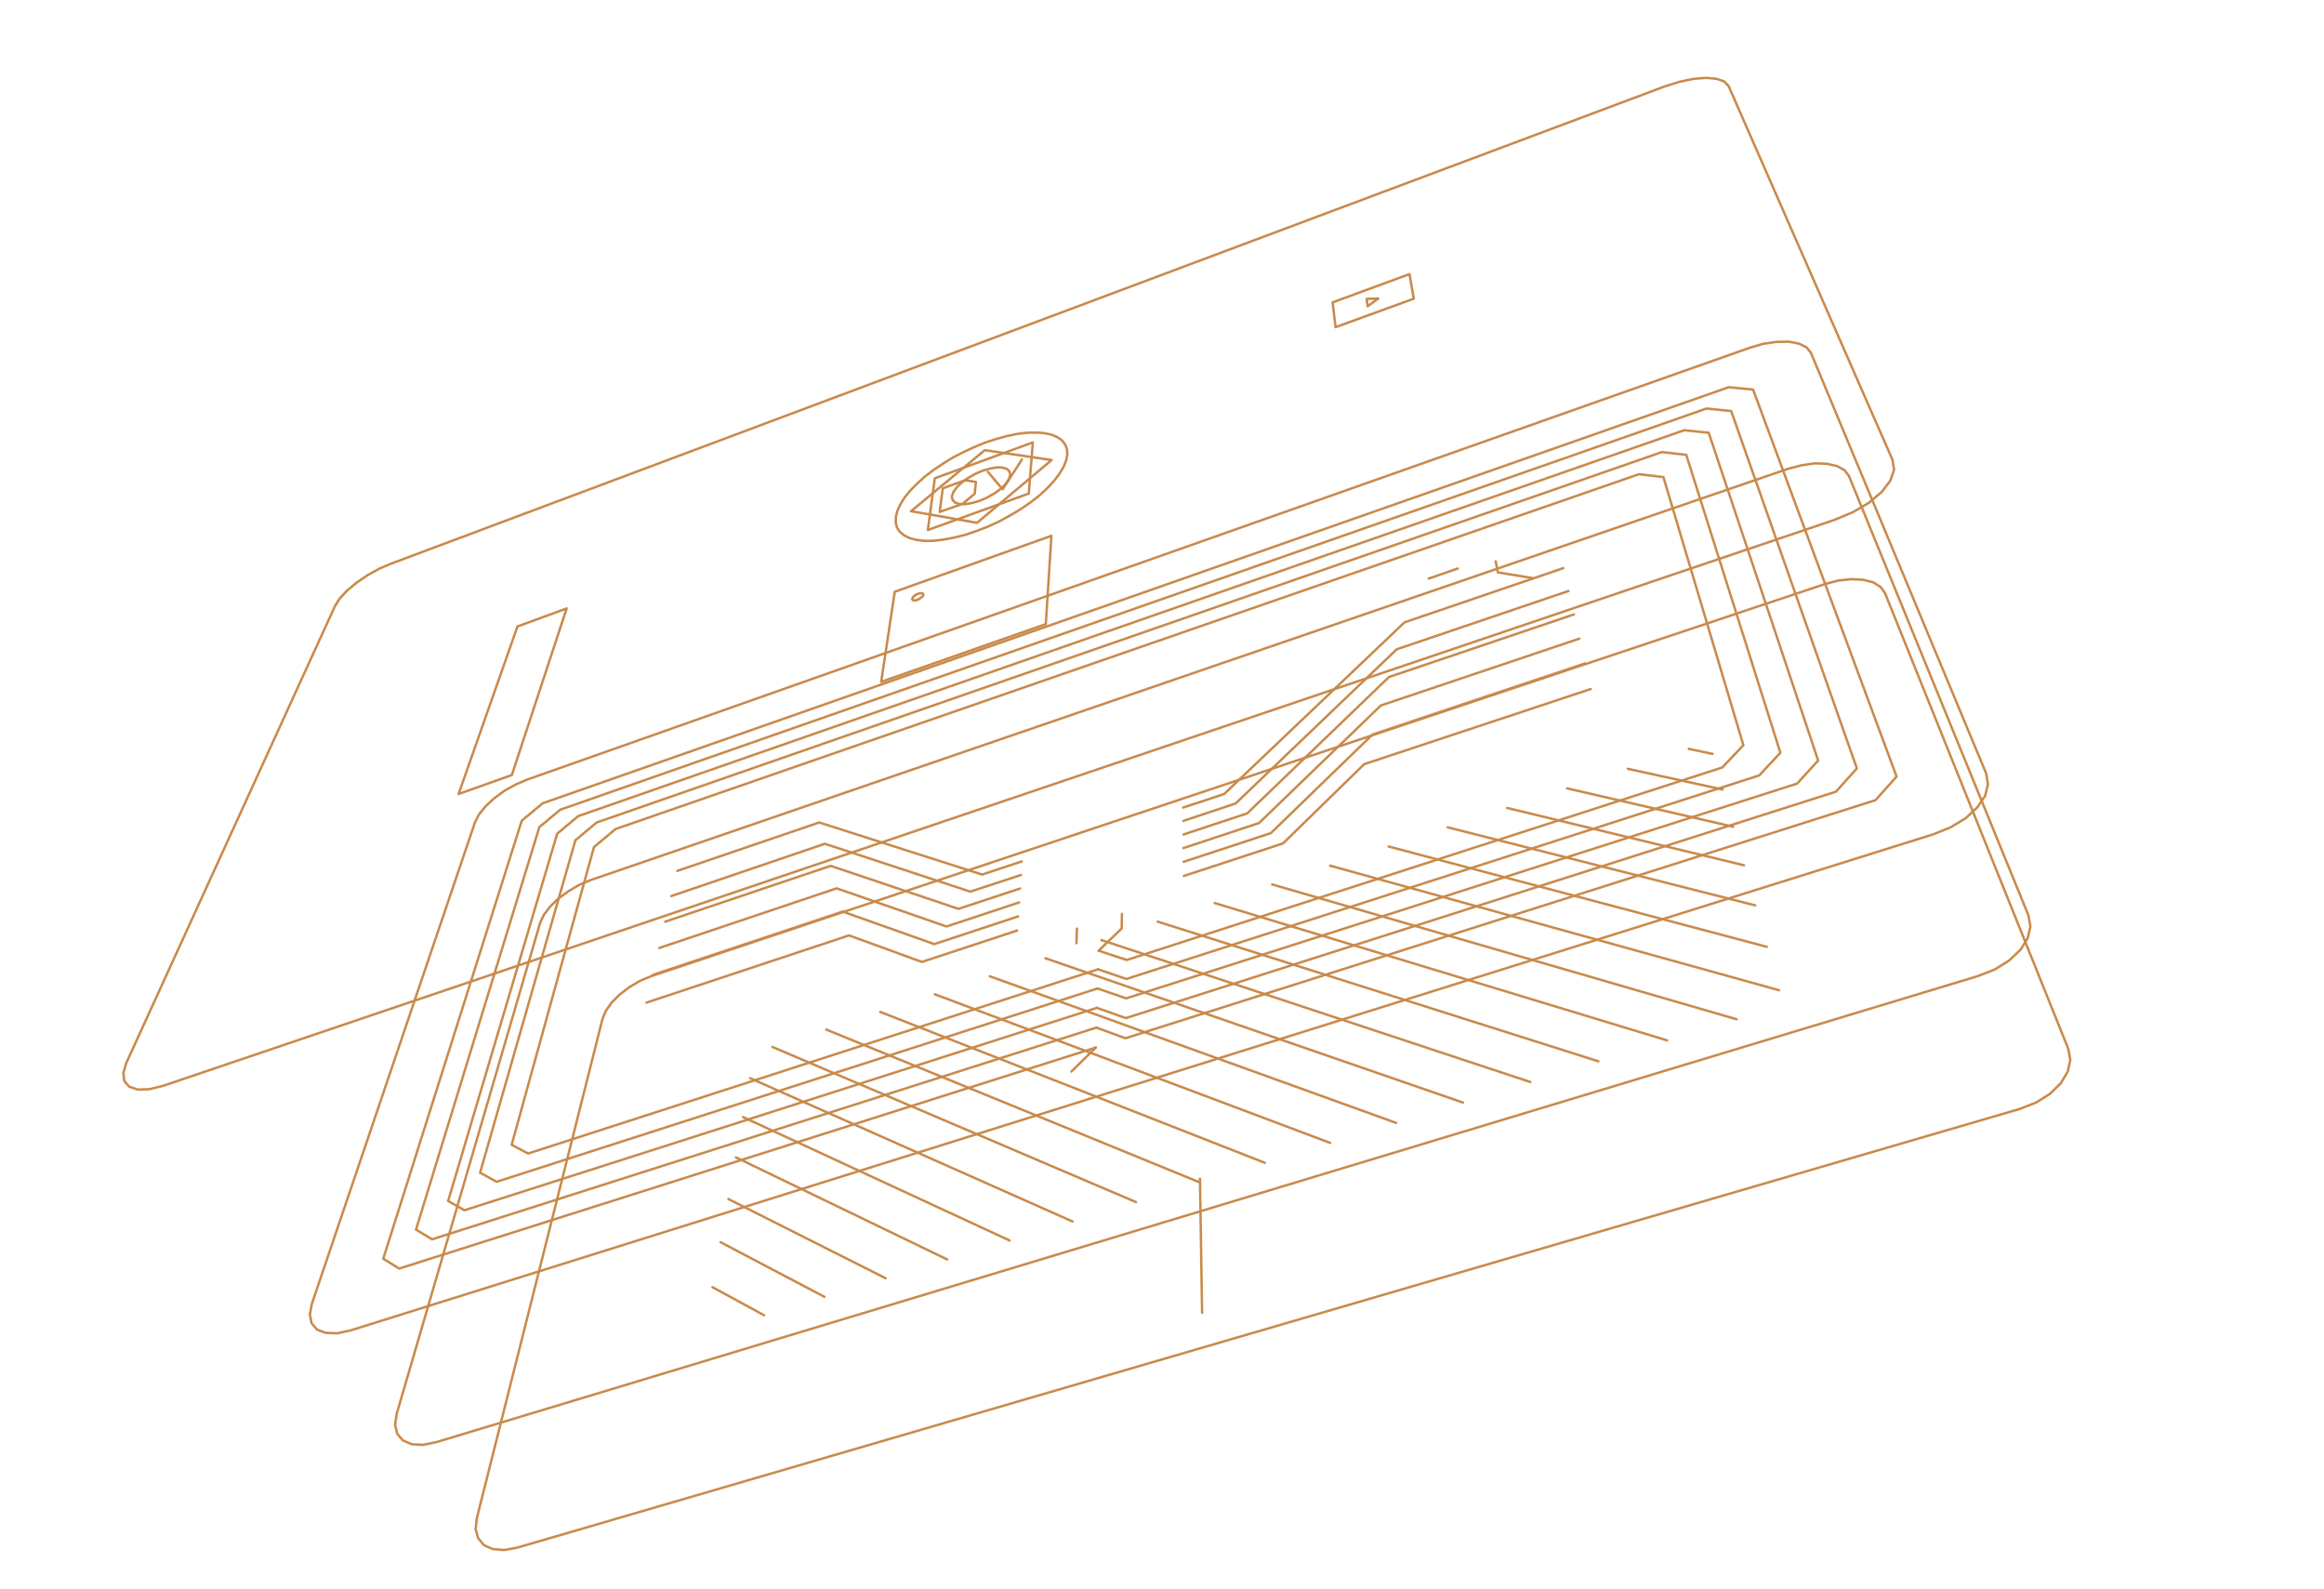
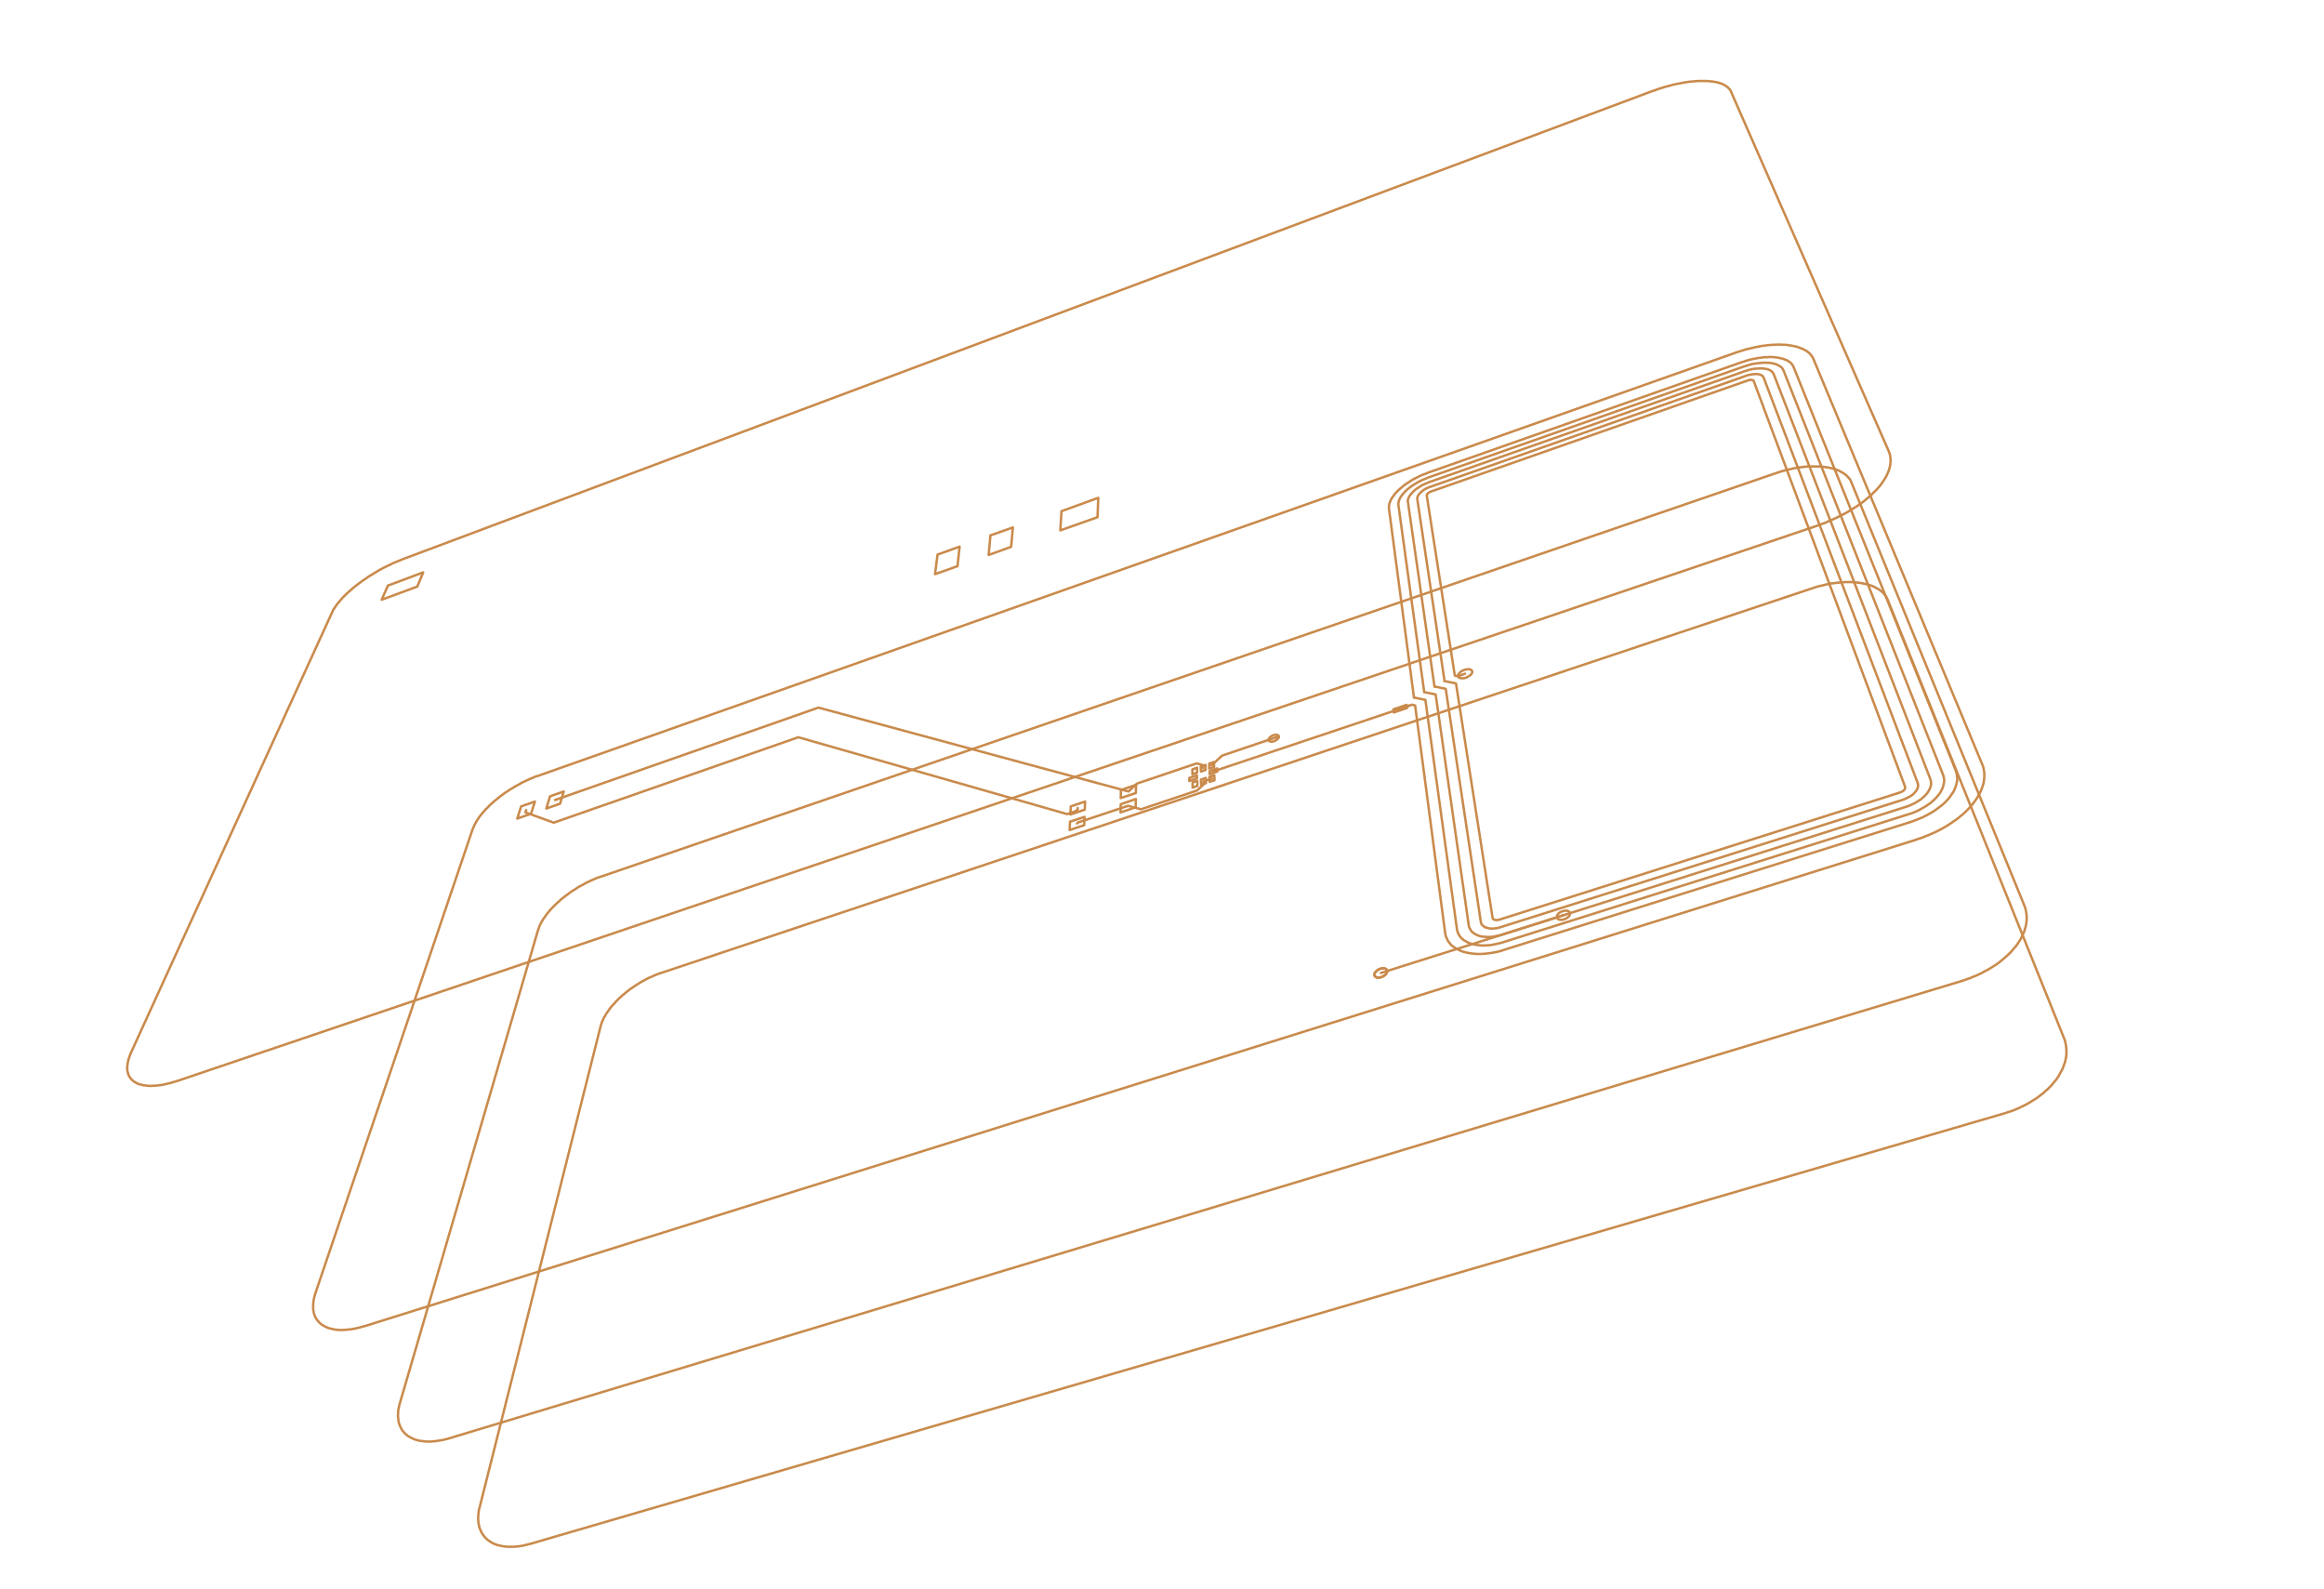
<svg xmlns="http://www.w3.org/2000/svg" viewBox="0 0 1200 820" fill="none" stroke="#c98a4b" stroke-width="1.25" stroke-linecap="round" stroke-linejoin="round">
  <g class="art-silk">
-     <path d="M488 423.8L84.4 560.5L77.2 562.3L71.2 562.5L66.7 561L64.2 558.1L63.7 553.9L65.2 548.8L173 312.8L175.4 309L179.1 305L184 300.9L189.7 297L195.8 293.6L201.9 291L859.9 44.5L867.3 42.2L874.5 40.7L881 40.2L886.5 40.7L890.4 42.1L892.6 44.5L977.2 237.4L978 242.5L976.1 248.1L971.7 253.9L965.1 259.5L956.8 264.4L947.2 268.4L488 423.8" />
-     <path d="M462 305.5L542.9 276.6L540 322.2L455 352L462 305.5" />
-     <path d="M476.8 307L476.3 308L475.1 308.9L473.7 309.7L472.2 310L471.3 309.8L471 309.1L471.5 308.2L472.6 307.2L474.1 306.5L475.5 306.2L476.5 306.4L476.8 307" />
-     <path d="M267.2 323.4L292.6 314.1L264.3 400.1L236.8 409.9L267.2 323.4" />
-     <path d="M688.1 156.1L727.8 141.5L730 154.2L689.6 168.9L688.1 156.1" />
-     <path d="M705.7 154.3L711.7 154.1L706.2 158.1L705.7 154.3" />
-     <path d="M551.1 234.6L550.5 237.7L549.2 241L547.1 244.5L544.3 248.2L540.9 251.9L536.8 255.7L532.2 259.3L527.1 262.8L521.6 266.1L515.9 269.2L510 271.9L504 274.2L498.1 276.2L492.4 277.6L486.9 278.6L481.8 279.2L477.2 279.2L473 278.7L469.5 277.7L466.7 276.3L464.5 274.4L463.1 272.2L462.5 269.6L462.6 266.7L463.4 263.6L465 260.2L467.2 256.7L470.1 253.2L473.6 249.6L477.6 246L482.1 242.6L487 239.3L492.2 236.1L497.7 233.3L503.3 230.7L508.9 228.4L514.5 226.6L520 225.1L525.3 224L530.3 223.4L534.9 223.3L539.1 223.6L542.7 224.3L545.8 225.6L548.2 227.2L549.9 229.3L550.9 231.7L551.1 234.6" />
-     <path d="M533.3 228.4L531.2 254.8L479.1 273.6L482.7 246.9L533.3 228.4" />
-     <path d="M543 237.5L504.5 269.9L470.4 263.9L508.5 232.4L543 237.5" />
-     <path d="M521.6 245.3L520.9 247.5L519.2 249.9L516.7 252.4L513.4 254.8L509.6 256.9L505.7 258.6L501.8 259.7L498.2 260.3L495.3 260.2L493.1 259.4L491.8 258L491.5 256.2L492.3 254L494 251.6L496.6 249.1L499.8 246.8L503.5 244.7L507.4 243L511.2 241.9L514.7 241.3L517.7 241.4L519.9 242.1L521.3 243.4L521.6 245.3" />
-     <path d="M486.8 252.1L498.4 247.9L503.9 248.8L503.3 254.9L497 260.1L485.2 264.3L486.8 252.1" />
-     <path d="M510.1 243.6L517.7 252.6L527.7 237.2" />
+     <path d="M488 423.8L92 557.9L90.6 558.3L89.3 558.7L88 559.1L86.6 559.4L85.4 559.7L84.1 560L82.9 560.2L81.7 560.3L80.5 560.5L79.4 560.5L78.3 560.6L77.3 560.6L76.2 560.5L75.3 560.4L74.3 560.3L73.4 560.1L72.6 559.9L71.8 559.7L71 559.4L70.3 559L69.7 558.7L69 558.2L68.5 557.8L68 557.3L67.5 556.8L67.1 556.2L66.7 555.6L66.4 555L66.2 554.3L66 553.7L65.8 552.9L65.7 552.2L65.7 551.4L65.7 550.6L65.8 549.8L65.9 548.9L66.1 548L66.3 547.1L66.6 546.2L66.9 545.3L67.3 544.3L67.7 543.3L171.4 316.3L171.7 315.7L172 315L172.4 314.3L172.9 313.7L173.3 313L173.8 312.3L174.4 311.5L175 310.8L175.6 310.1L176.2 309.4L176.9 308.6L177.6 307.9L178.4 307.1L179.1 306.4L179.9 305.7L180.8 304.9L181.6 304.2L182.5 303.4L183.4 302.7L184.3 302L185.3 301.2L186.3 300.5L187.2 299.8L188.3 299.1L189.3 298.4L190.3 297.7L191.4 297L192.5 296.4L193.5 295.7L194.6 295.1L195.7 294.4L196.8 293.8L197.9 293.2L199 292.7L200.1 292.1L201.3 291.6L202.4 291L203.5 290.5L204.6 290.1L205.7 289.6L206.8 289.2L207.9 288.7L852.7 47.2L854 46.8L855.3 46.3L856.7 45.8L858 45.4L859.3 45L860.6 44.6L862 44.3L863.3 43.9L864.6 43.6L865.9 43.3L867.2 43.1L868.5 42.8L869.7 42.6L871 42.4L872.2 42.2L873.5 42.1L874.7 42L875.8 41.9L877 41.8L878.1 41.8L879.2 41.8L880.3 41.8L881.3 41.8L882.4 41.9L883.3 42L884.3 42.1L885.2 42.2L886.1 42.4L886.9 42.6L887.7 42.8L888.5 43.1L889.2 43.3L889.8 43.6L890.5 43.9L891 44.3L891.6 44.7L892.1 45L892.5 45.5L892.9 45.9L893.3 46.3L893.6 46.8L893.8 47.3L975.2 232.8L975.5 233.7L975.8 234.5L976 235.4L976.1 236.3L976.2 237.2L976.2 238.2L976.1 239.1L976 240.1L975.8 241.1L975.5 242.1L975.2 243.1L974.8 244.1L974.3 245.2L973.8 246.2L973.2 247.2L972.5 248.3L971.8 249.3L971 250.4L970.2 251.4L969.2 252.5L968.3 253.5L967.2 254.5L966.2 255.6L965 256.6L963.8 257.6L962.6 258.6L961.3 259.6L960 260.5L958.6 261.5L957.1 262.4L955.7 263.3L954.2 264.2L952.6 265.1L951 265.9L949.4 266.7L947.8 267.5L946.1 268.3L944.4 269L942.7 269.8L941 270.4L939.2 271.1L937.4 271.7L488 423.8" />
+     <path d="M548.1 263.9L567.1 257L566.7 267L547.5 273.8L548.1 263.9" />
+     <path d="M200.3 302.3L218.5 295.5L215.5 302.8L197.1 309.6L200.3 302.3" />
+     <path d="M484.1 286.3L495.5 282.2L494.4 292.3L482.8 296.4L484.1 286.3" />
+     <path d="M511.4 276.4L523 272.3L522.1 282.3L510.5 286.5L511.4 276.4" />
  </g>
  <g class="art-traces">
-     <path d="M565 566.5L181.1 686.8L174.2 688.3L168.2 688.1L163.7 686.4L160.9 683.1L160 678.6L161 673.2L245.3 424.4L247.3 420.5L250.7 416.3L255.2 412.1L260.5 408.2L266.3 405L272.1 402.5L903.3 179.6L910.4 177.5L917.3 176.5L923.6 176.4L928.9 177.4L932.8 179.3L935.1 182.2L1025.6 399.4L1026.5 404.9L1025 410.9L1021 416.8L1015 422.4L1007.2 427.1L998.3 430.7L565 566.5" />
-     <path d="M565.8 540.8L206.1 654.9L197.9 649.8L269.4 423.7L280.2 414.7L892.6 199.9L905.2 201.1L979.3 400.9L968.4 413.1L581.1 536L566.1 530.5" />
-     <path d="M566.1 530.5L223.1 639.8L214.8 634.8L278.5 427L289.3 418L881.2 210.9L893.9 212.2L958.8 396.7L948 408.7L581.3 525.6L566.4 520.3" />
-     <path d="M566.4 520.3L239.8 624.8L231.4 620L287.7 430.4L298.6 421.3L869.7 222.1L882.3 223.4L938.8 392.6L928 404.5L581.5 515.4L566.7 510.3" />
-     <path d="M566.7 510.3L256.4 610.1L247.9 605.4L297.1 433.8L308.1 424.6L858.1 233.4L870.7 234.8L919.3 388.6L908.4 400.3L581.6 505.4L567 500.4" />
-     <path d="M567 500.4L272.7 595.5L264.2 591L306.7 437.3L317.8 428L846.3 244.8L858.9 246.3L900.2 384.7L889.3 396.2L581.8 495.6L567.3 490.8" />
-     <path d="M527.6 444.7L507.1 451.5L423 424.6L349.7 449.6" />
-     <path d="M610.9 416.9L632.1 409.9L725.2 321.3L807.2 293.3" />
-     <path d="M527.2 451.7L501 460.3L425.9 435.6L346.6 462.6" />
-     <path d="M611 423.8L638 414.8L721.2 335.2L809.9 305.1" />
-     <path d="M526.7 458.7L494.9 469.2L428.9 447L343.5 475.8" />
-     <path d="M611.1 430.8L644 419.9L717.2 349.5L812.7 317.2" />
-     <path d="M526.2 465.9L488.7 478.3L432 458.6L340.4 489.4" />
-     <path d="M611.1 437.8L650.1 424.9L713 364.2L815.5 329.7" />
-     <path d="M525.7 473.1L482.4 487.4L435.1 470.6L337.1 503.3" />
-     <path d="M611.2 444.9L656.2 430.1L708.7 379.2L818.4 342.5" />
-     <path d="M525.2 480.4L476 496.6L438.4 482.9L333.8 517.6" />
-     <path d="M611.3 452.2L662.5 435.4L704.4 394.5L821.4 355.7" />
-     <path d="M565.8 540.8L553.2 553.2" />
-     <path d="M555.8 486.9L556.1 479.4" />
-     <path d="M567.3 490.8L579.2 479.3L579.3 471.8" />
-     <path d="M791.8 298.5L773.4 295.5L772.3 289.8" />
-     <path d="M752.7 293.5L737.7 298.7" />
+     <path d="M565 566.5L188.4 684.6L187.1 684.9L185.8 685.3L184.5 685.6L183.2 685.9L182 686.1L180.8 686.3L179.6 686.4L178.4 686.5L177.3 686.6L176.2 686.6L175.1 686.6L174.1 686.5L173.1 686.4L172.1 686.2L171.2 686L170.3 685.8L169.4 685.5L168.6 685.2L167.8 684.8L167.1 684.4L166.4 684L165.7 683.5L165.1 683L164.6 682.4L164.1 681.9L163.6 681.2L163.2 680.6L162.8 679.9L162.5 679.2L162.2 678.4L162 677.6L161.9 676.8L161.7 676L161.7 675.1L161.7 674.2L161.7 673.3L161.8 672.4L161.9 671.5L162.1 670.5L162.3 669.5L162.6 668.5L162.9 667.5L244 428.2L244.3 427.5L244.6 426.8L244.9 426.1L245.3 425.3L245.7 424.6L246.1 423.9L246.6 423.1L247.1 422.4L247.6 421.6L248.2 420.9L248.8 420.1L249.5 419.3L250.1 418.6L250.8 417.8L251.6 417.1L252.3 416.3L253.1 415.5L253.9 414.8L254.8 414L255.6 413.3L256.5 412.6L257.4 411.8L258.3 411.1L259.3 410.4L260.2 409.7L261.2 409L262.2 408.4L263.2 407.7L264.2 407.1L265.2 406.5L266.3 405.8L267.3 405.3L268.4 404.7L269.4 404.1L270.5 403.6L271.5 403.1L272.6 402.6L273.7 402.1L274.7 401.7L275.8 401.2L276.8 400.8L277.9 400.5L896.4 182L897.6 181.6L898.9 181.2L900.2 180.8L901.4 180.4L902.7 180.1L904 179.8L905.3 179.5L906.5 179.2L907.8 179L909 178.7L910.3 178.5L911.5 178.4L912.7 178.2L914 178.1L915.2 178L916.3 178L917.5 177.9L918.6 177.9L919.8 177.9L920.9 178L921.9 178L923 178.1L924 178.3L925 178.4L925.9 178.6L926.9 178.8L927.8 179L928.6 179.3L929.4 179.6L930.2 179.9L931 180.2L931.7 180.6L932.3 180.9L933 181.3L933.6 181.8L934.1 182.2L934.6 182.7L935 183.2L935.4 183.7L935.8 184.2L936.1 184.8L936.4 185.4L1023.4 394.3L1023.8 395.2L1024.1 396.2L1024.3 397.2L1024.5 398.1L1024.6 399.2L1024.6 400.2L1024.6 401.2L1024.5 402.2L1024.4 403.3L1024.2 404.3L1023.9 405.4L1023.5 406.5L1023.1 407.6L1022.7 408.6L1022.1 409.7L1021.5 410.8L1020.9 411.9L1020.2 412.9L1019.4 414L1018.6 415.1L1017.7 416.1L1016.8 417.2L1015.8 418.2L1014.8 419.2L1013.7 420.2L1012.5 421.2L1011.3 422.2L1010.1 423.1L1008.8 424L1007.5 424.9L1006.1 425.8L1004.7 426.7L1003.3 427.5L1001.8 428.3L1000.3 429.1L998.8 429.8L997.2 430.5L995.6 431.2L994 431.8L992.4 432.5L990.7 433L989.1 433.6L565 566.5" />
+     <path d="M730.1 360.1L717.2 262.6L717.2 262L717.2 261.4L717.3 260.7L717.4 260.1L717.6 259.4L717.9 258.7L718.2 258L718.6 257.3L719.1 256.6L719.6 255.9L720.1 255.1L720.8 254.4L721.4 253.7L722.2 253L722.9 252.3L723.8 251.6L724.6 250.9L725.5 250.2L726.5 249.5L727.5 248.9L728.5 248.2L729.5 247.6L730.6 247L731.7 246.5L732.8 245.9L733.9 245.4L735.1 244.9L736.3 244.5L737.4 244L899 187.1L900.3 186.7L901.5 186.3L902.8 185.9L904 185.6L905.3 185.3L906.5 185.1L907.8 184.8L909 184.7L910.2 184.5L911.4 184.4L912.5 184.4L913.7 184.3L914.8 184.3L915.9 184.4L916.9 184.5L917.9 184.6L918.8 184.8L919.7 185L920.6 185.2L921.4 185.5L922.2 185.8L922.9 186.1L923.5 186.5L924.1 186.9L924.6 187.3L925.1 187.8L925.5 188.3L925.8 188.9L926.1 189.4L1009.9 397.9L1010.2 398.8L1010.4 399.8L1010.5 400.8L1010.6 401.7L1010.6 402.7L1010.4 403.8L1010.2 404.8L1009.9 405.8L1009.5 406.9L1009.1 407.9L1008.5 409L1007.8 410L1007.1 411L1006.3 412.1L1005.4 413.1L1004.5 414.1L1003.4 415.1L1002.3 416L1001.1 416.9L999.9 417.8L998.6 418.7L997.3 419.5L995.9 420.3L994.4 421.1L993 421.8L991.4 422.5L989.9 423.1L988.3 423.7L986.7 424.3L776.5 490.4L775 490.9L773.5 491.3L772 491.6L770.4 491.9L768.9 492.1L767.4 492.3L766 492.4L764.5 492.5L763.1 492.5L761.7 492.4L760.4 492.3L759.1 492.1L757.8 491.9L756.6 491.6L755.4 491.3L754.3 490.9L753.3 490.4L752.3 489.9L751.4 489.4L750.5 488.8L749.7 488.2L749 487.5L748.4 486.7L747.8 486L747.4 485.2L747 484.3L746.6 483.5L746.4 482.6L746.2 481.6L730.7 364.2L729.1 363.8L723 365.9L721.9 366.2" />
+     <path d="M735.4 357.3L722.1 260.9L722 260.3L722.1 259.7L722.2 259L722.4 258.3L722.7 257.6L723.1 256.8L723.6 256.1L724.1 255.3L724.8 254.6L725.4 253.9L726.2 253.1L727 252.4L727.9 251.7L728.9 251L729.9 250.3L730.9 249.7L732 249L733.1 248.4L734.2 247.9L735.4 247.4L736.6 246.9L737.8 246.4L899.9 189.4L901.2 189L902.5 188.6L903.7 188.2L905 187.9L906.3 187.7L907.6 187.5L908.8 187.4L910 187.3L911.2 187.2L912.3 187.3L913.4 187.3L914.4 187.4L915.4 187.6L916.3 187.8L917.2 188.1L917.9 188.4L918.6 188.8L919.3 189.2L919.8 189.6L920.3 190.1L920.6 190.7L920.9 191.2L1003.3 400L1003.6 401L1003.8 401.9L1003.9 402.9L1003.8 404L1003.6 405L1003.3 406.1L1002.9 407.1L1002.4 408.2L1001.8 409.3L1001 410.3L1000.1 411.4L999.2 412.4L998.1 413.4L997 414.4L995.7 415.3L994.4 416.2L993 417L991.6 417.8L990.1 418.6L988.5 419.3L986.9 419.9L985.3 420.4L775.9 486.5L774.4 486.9L772.8 487.3L771.2 487.6L769.7 487.9L768.2 488L766.7 488.1L765.3 488.1L763.8 488L762.5 487.8L761.2 487.6L760 487.3L758.8 486.9L757.8 486.5L756.8 485.9L755.9 485.4L755 484.7L754.3 484L753.7 483.2L753.2 482.4L752.8 481.6L752.5 480.6L752.3 479.7L736 361.3L730.1 360.1" />
+     <path d="M740.7 354.4L727 259.2L726.9 258.6L727 257.9L727.2 257.3L727.5 256.6L728 255.8L728.5 255.1L729.2 254.4L729.9 253.6L730.7 252.9L731.6 252.2L732.6 251.6L733.6 250.9L734.7 250.3L735.9 249.8L737 249.3L738.2 248.8L900.7 191.7L902 191.3L903.3 190.9L904.5 190.6L905.8 190.4L907 190.3L908.2 190.2L909.3 190.2L910.4 190.2L911.4 190.4L912.3 190.5L913.2 190.8L913.9 191.1L914.5 191.5L915.1 192L915.5 192.5L915.8 193L996.7 402.1L997 403L997.1 404L997.1 405L996.9 406L996.5 407.1L996 408.1L995.3 409.2L994.5 410.2L993.5 411.2L992.4 412.2L991.2 413.1L989.9 413.9L988.5 414.7L987 415.4L985.5 416.1L983.9 416.6L775.3 482.6L773.8 483L772.2 483.3L770.7 483.6L769.3 483.7L767.8 483.7L766.5 483.6L765.2 483.5L763.9 483.2L762.8 482.8L761.8 482.3L760.9 481.7L760.1 481.1L759.5 480.3L759 479.5L758.6 478.7L758.4 477.8L741.3 358.5L735.4 357.3" />
+     <path d="M745.9 351.6L731.8 257.5L731.8 256.9L732 256.3L732.4 255.6L732.9 254.9L733.6 254.2L734.4 253.5L735.3 252.8L736.4 252.2L737.5 251.7L738.6 251.3L901.6 194L902.8 193.6L904 193.4L905.2 193.2L906.4 193.1L907.4 193.1L908.4 193.3L909.2 193.5L909.8 193.9L910.3 194.3L910.6 194.8L990.2 404.2L990.4 405.1L990.4 406L990.1 407L989.6 408L988.8 409L987.9 410L986.7 410.9L985.4 411.6L984 412.3L982.5 412.9L774.7 478.7L773.2 479.1L771.8 479.3L770.4 479.4L769.1 479.3L767.9 479L766.8 478.7L766 478.1L765.3 477.5L764.8 476.7L764.6 475.8L746.5 355.6L740.7 354.4" />
+     <path d="M756.5 347.8L752.8 349.1L751.2 348.8L736.7 255.8L736.8 255.3L737.3 254.7L738.1 254.1L739 253.7L902.5 196.4L903.5 196.1L904.4 196.1L905.1 196.3L905.5 196.6L983.7 406.2L983.7 407L983.2 407.9L982.3 408.6L981.1 409.1L774.1 474.8L772.9 475L771.8 474.9L771 474.5L770.7 473.9L751.8 352.8L745.9 351.6" />
+     <path d="M556.5 417.1L556.5 417.8L555.3 418.8L551.1 420.3L412.2 380.6L285.9 424.7L271.3 419.4L271.7 418.2" />
+     <path d="M621.3 396.6L621.2 395L617.9 394.1L587.1 404.5L582.7 408.6L422.6 365.3L286.6 413" />
+     <path d="M625.8 401.9L621.4 403.4L621.4 405L618.1 408.1L589.1 417.8L582.5 416L556.6 424.6L556.1 425.1" />
+     <path d="M626.6 398.2L723 365.9L727.6 364.3" />
+     <path d="M659.9 380.3L631 390.1L625.6 395.1" />
+     <path d="M578.8 407.8L586.6 405.2L586.5 409.4L578.7 412L578.8 407.8" />
+     <path d="M578.7 415.2L586.5 412.5L586.4 416.8L578.6 419.4L578.7 415.2" />
+     <path d="M269.1 416.3L276.2 413.8L274.2 420.1L267.1 422.6L269.1 416.3" />
+     <path d="M284 411.1L291.1 408.6L289.2 414.9L282.1 417.4L284 411.1" />
+     <path d="M552.9 416.3L560.3 413.8L560.1 418L552.7 420.5L552.9 416.3" />
+     <path d="M552.5 424.2L560 421.7L559.8 426L552.3 428.5L552.5 424.2" />
+     <path d="M624.6 398.1L628.5 396.7L628.6 398.3L624.6 399.6L624.6 398.1" />
+     <path d="M624.5 401L627 400.2L627.1 402.8L624.6 403.6L624.5 401" />
+     <path d="M620.1 402.5L622.6 401.6L622.7 404.3L620.2 405.1L620.1 402.5" />
+     <path d="M615.8 403.9L618.2 403.1L618.3 405.7L615.8 406.6L615.8 403.9" />
+     <path d="M614.1 401.6L618 400.3L618.1 401.8L614.1 403.2L614.1 401.6" />
+     <path d="M615.7 397.2L618.1 396.3L618.1 398.9L615.7 399.7L615.7 397.2" />
+     <path d="M620 395.7L622.5 394.9L622.5 397.5L620.1 398.3L620 395.7" />
+     <path d="M624.4 394.2L626.8 393.4L626.9 396L624.4 396.8L624.4 394.2" />
+     <path d="M719.5 366.2L726.3 363.9L726.5 365.5L719.7 367.8L719.5 366.2" />
+     <path d="M760.2 346.6L760.1 347.5L759.4 348.4L758.2 349.2L756.9 349.9L755.4 350.2L754.2 350.1L753.3 349.8L752.9 349.1L753 348.2L753.7 347.3L754.8 346.4L756.2 345.8L757.6 345.5L758.9 345.5L759.8 345.9L760.2 346.6" />
+     <path d="M660.4 380.2L660.2 380.9L659.6 381.6L658.8 382.2L657.8 382.7L656.7 382.9L655.8 382.8L655.2 382.5L655 382L655.2 381.3L655.7 380.6L656.6 380L657.6 379.5L658.6 379.3L659.5 379.4L660.1 379.7L660.4 380.2" />
  </g>
  <g class="art-board">
-     <path d="M600 631.3L225.3 744.5L218.5 745.9L212.6 745.6L208 743.6L205.1 740.2L204 735.6L204.8 730L278.9 476.4L280.8 472.3L284 468.1L288.3 463.9L293.5 460.1L299.1 456.8L304.8 454.4L923.3 242L930.3 240.2L937.1 239.2L943.3 239.4L948.5 240.6L952.4 242.7L954.7 245.7L1047.4 472.6L1048.4 478.3L1047 484.3L1043.3 490.3L1037.5 495.8L1030 500.5L1021.3 503.9L600 631.3" />
+     <path d="M600 631.3L232.4 742.4L231.1 742.8L229.8 743.1L228.6 743.4L227.3 743.6L226.1 743.8L224.9 744L223.8 744.1L222.6 744.2L221.5 744.2L220.4 744.2L219.3 744.1L218.3 744L217.3 743.9L216.3 743.7L215.4 743.5L214.5 743.2L213.6 742.9L212.8 742.5L212 742.1L211.3 741.7L210.6 741.3L209.9 740.7L209.3 740.2L208.7 739.6L208.2 739L207.7 738.4L207.3 737.7L206.9 737L206.6 736.2L206.3 735.5L206 734.7L205.8 733.8L205.7 733L205.6 732.1L205.5 731.2L205.5 730.2L205.6 729.3L205.6 728.3L205.8 727.3L206 726.3L206.2 725.3L206.5 724.3L277.8 480.2L278.1 479.5L278.3 478.8L278.6 478.1L278.9 477.3L279.3 476.6L279.7 475.8L280.2 475.1L280.6 474.3L281.2 473.6L281.7 472.8L282.3 472L282.9 471.2L283.5 470.5L284.2 469.7L284.9 468.9L285.6 468.2L286.4 467.4L287.2 466.6L288 465.9L288.8 465.2L289.6 464.4L290.5 463.7L291.4 463L292.3 462.3L293.3 461.6L294.2 460.9L295.2 460.2L296.1 459.6L297.1 459L298.1 458.3L299.1 457.7L300.1 457.2L301.2 456.6L302.2 456L303.2 455.5L304.3 455L305.3 454.5L306.3 454.1L307.4 453.6L308.4 453.2L309.5 452.8L310.5 452.5L916.6 244.4L917.8 244L919 243.6L920.3 243.2L921.5 242.9L922.8 242.5L924 242.3L925.3 242L926.5 241.7L927.8 241.5L929 241.3L930.2 241.2L931.4 241L932.6 240.9L933.8 240.8L935 240.8L936.2 240.8L937.3 240.8L938.4 240.8L939.5 240.8L940.6 240.9L941.7 241L942.7 241.2L943.7 241.3L944.7 241.5L945.6 241.7L946.5 242L947.4 242.2L948.3 242.5L949.1 242.8L949.9 243.2L950.6 243.6L951.3 243.9L952 244.4L952.6 244.8L953.2 245.3L953.7 245.7L954.2 246.3L954.7 246.8L955.1 247.3L955.5 247.9L955.8 248.5L956 249.1L1045.2 467.3L1045.6 468.3L1045.9 469.3L1046.1 470.3L1046.3 471.3L1046.4 472.3L1046.5 473.4L1046.5 474.4L1046.4 475.5L1046.3 476.5L1046.1 477.6L1045.9 478.7L1045.5 479.8L1045.2 480.9L1044.7 482L1044.2 483.1L1043.7 484.2L1043.1 485.3L1042.4 486.3L1041.7 487.4L1040.9 488.5L1040 489.5L1039.1 490.6L1038.2 491.6L1037.2 492.6L1036.1 493.6L1035 494.6L1033.9 495.5L1032.7 496.5L1031.5 497.4L1030.2 498.3L1028.9 499.1L1027.5 500L1026.1 500.8L1024.7 501.5L1023.3 502.3L1021.8 503L1020.3 503.7L1018.7 504.3L1017.2 505L1015.6 505.5L1014 506.1L1012.4 506.6L600 631.3" />
  </g>
  <g class="art-copper-bottom">
-     <path d="M632.9 692.2L267 799L260.3 800.2L254.4 799.7L249.9 797.7L246.9 794.1L245.6 789.4L246.2 783.8L311.1 526L312.8 521.9L315.8 517.6L320 513.4L325 509.6L330.4 506.4L336.1 504L942.4 301.5L949.2 299.7L955.9 299L962 299.3L967.2 300.6L971 303L973.3 306.1L1067.9 541.3L1069 547.1L1067.7 553.2L1064.1 559.2L1058.5 564.7L1051.3 569.2L1042.9 572.5L632.9 692.2" />
-     <path d="M367.9 664.5L394.5 679" />
-     <path d="M372.1 641.3L425.7 669.5" />
-     <path d="M376.1 619L457.3 659.9" />
-     <path d="M380 597.5L489.1 650.2" />
-     <path d="M383.7 576.7L521.3 640.4" />
-     <path d="M387.3 556.6L553.8 630.6" />
-     <path d="M398.9 540.5L586.6 620.6" />
-     <path d="M426.6 531.5L619.7 610.5" />
-     <path d="M454.5 522.4L653.1 600.3" />
-     <path d="M482.7 513.3L686.8 590" />
-     <path d="M511.1 504L720.9 579.7" />
-     <path d="M539.8 494.7L755.4 569.2" />
-     <path d="M568.7 485.3L790.2 558.6" />
-     <path d="M597.8 475.8L825.3 547.9" />
-     <path d="M627.2 466.2L860.8 537.1" />
-     <path d="M656.9 456.6L896.7 526.2" />
-     <path d="M686.8 446.9L918.6 511.2" />
-     <path d="M717 437L912.3 488.8" />
-     <path d="M747.5 427.1L906.3 467.4" />
-     <path d="M778.2 417.1L900.5 446.7" />
-     <path d="M809.2 407L894.9 426.8" />
-     <path d="M840.5 396.9L889.5 407.6" />
-     <path d="M872 386.6L884.3 389.2" />
-     <path d="M620.7 677.7L619.6 608.5" />
+     <path d="M632.9 692.2L273.9 797L272.6 797.3L271.4 797.6L270.2 797.9L269 798.1L267.8 798.3L266.6 798.4L265.4 798.5L264.3 798.5L263.2 798.5L262.1 798.5L261.1 798.4L260 798.3L259 798.1L258.1 797.9L257.1 797.7L256.2 797.4L255.4 797.1L254.5 796.7L253.8 796.3L253 795.8L252.3 795.3L251.6 794.8L251 794.2L250.4 793.6L249.9 793L249.4 792.3L248.9 791.6L248.5 790.9L248.2 790.1L247.8 789.3L247.6 788.5L247.3 787.7L247.2 786.8L247 785.9L247 785L246.9 784L246.9 783.1L247 782.1L247.1 781.1L247.2 780L247.4 779L247.7 778L310.1 529.9L310.3 529.2L310.5 528.5L310.8 527.7L311.1 527L311.5 526.2L311.8 525.4L312.3 524.7L312.7 523.9L313.2 523.1L313.7 522.4L314.3 521.6L314.8 520.8L315.4 520L316.1 519.2L316.8 518.5L317.5 517.7L318.2 516.9L318.9 516.2L319.7 515.4L320.5 514.7L321.3 513.9L322.2 513.2L323 512.5L323.9 511.8L324.8 511.1L325.7 510.4L326.7 509.8L327.6 509.1L328.6 508.5L329.5 507.9L330.5 507.3L331.5 506.7L332.5 506.2L333.5 505.6L334.5 505.1L335.5 504.6L336.6 504.2L337.6 503.7L338.6 503.3L339.6 502.9L340.6 502.5L341.6 502.2L935.8 303.7L937 303.3L938.2 302.9L939.4 302.6L940.7 302.3L941.9 302L943.1 301.7L944.3 301.5L945.5 301.2L946.8 301.1L948 300.9L949.2 300.8L950.4 300.7L951.5 300.6L952.7 300.5L953.9 300.5L955 300.5L956.1 300.5L957.2 300.6L958.3 300.7L959.4 300.8L960.4 300.9L961.5 301.1L962.4 301.3L963.4 301.5L964.3 301.7L965.2 302L966.1 302.3L967 302.6L967.8 303L968.5 303.4L969.3 303.8L970 304.2L970.6 304.6L971.3 305.1L971.8 305.6L972.4 306.1L972.9 306.7L973.3 307.2L973.8 307.8L974.1 308.4L974.4 309L974.7 309.6L1065.7 535.8L1066.1 536.8L1066.4 537.8L1066.6 538.8L1066.8 539.9L1066.9 540.9L1067 542L1067 543.1L1067 544.2L1066.9 545.2L1066.7 546.3L1066.5 547.4L1066.2 548.5L1065.8 549.6L1065.4 550.7L1065 551.8L1064.4 552.9L1063.8 554L1063.2 555.1L1062.5 556.2L1061.8 557.3L1060.9 558.3L1060.1 559.3L1059.2 560.4L1058.2 561.4L1057.2 562.4L1056.1 563.3L1055.1 564.3L1053.9 565.2L1052.7 566.1L1051.5 567L1050.2 567.8L1048.9 568.6L1047.6 569.4L1046.2 570.2L1044.8 570.9L1043.3 571.6L1041.9 572.3L1040.4 572.9L1038.9 573.5L1037.3 574L1035.8 574.5L1034.2 575L632.9 692.2" />
+     <path d="M807.3 472.5L713 502.3" />
+     <path d="M810.7 471.4L810.6 472.3L810 473.2L809 474L807.7 474.6L806.4 474.9L805.2 474.8L804.3 474.3L803.9 473.6L804 472.7L804.6 471.7L805.6 470.9L806.9 470.4L808.2 470.1L809.4 470.2L810.3 470.7L810.7 471.4" />
+     <path d="M716.3 501.2L716.1 502.1L715.5 503.1L714.4 503.9L713.2 504.5L711.9 504.7L710.8 504.6L710 504.1L709.6 503.4L709.8 502.4L710.5 501.5L711.5 500.7L712.7 500.1L714 499.9L715.2 500L716 500.5L716.3 501.2" />
+     <path d="M716.3 501.2L716.1 502.1L715.5 503.1L714.4 503.9L713.2 504.5L711.9 504.7L710.8 504.6L710 504.1L709.6 503.4L709.8 502.4L710.5 501.5L711.5 500.7L712.7 500.1L714 499.9L715.2 500L716 500.5L716.3 501.2" />
  </g>
</svg>
